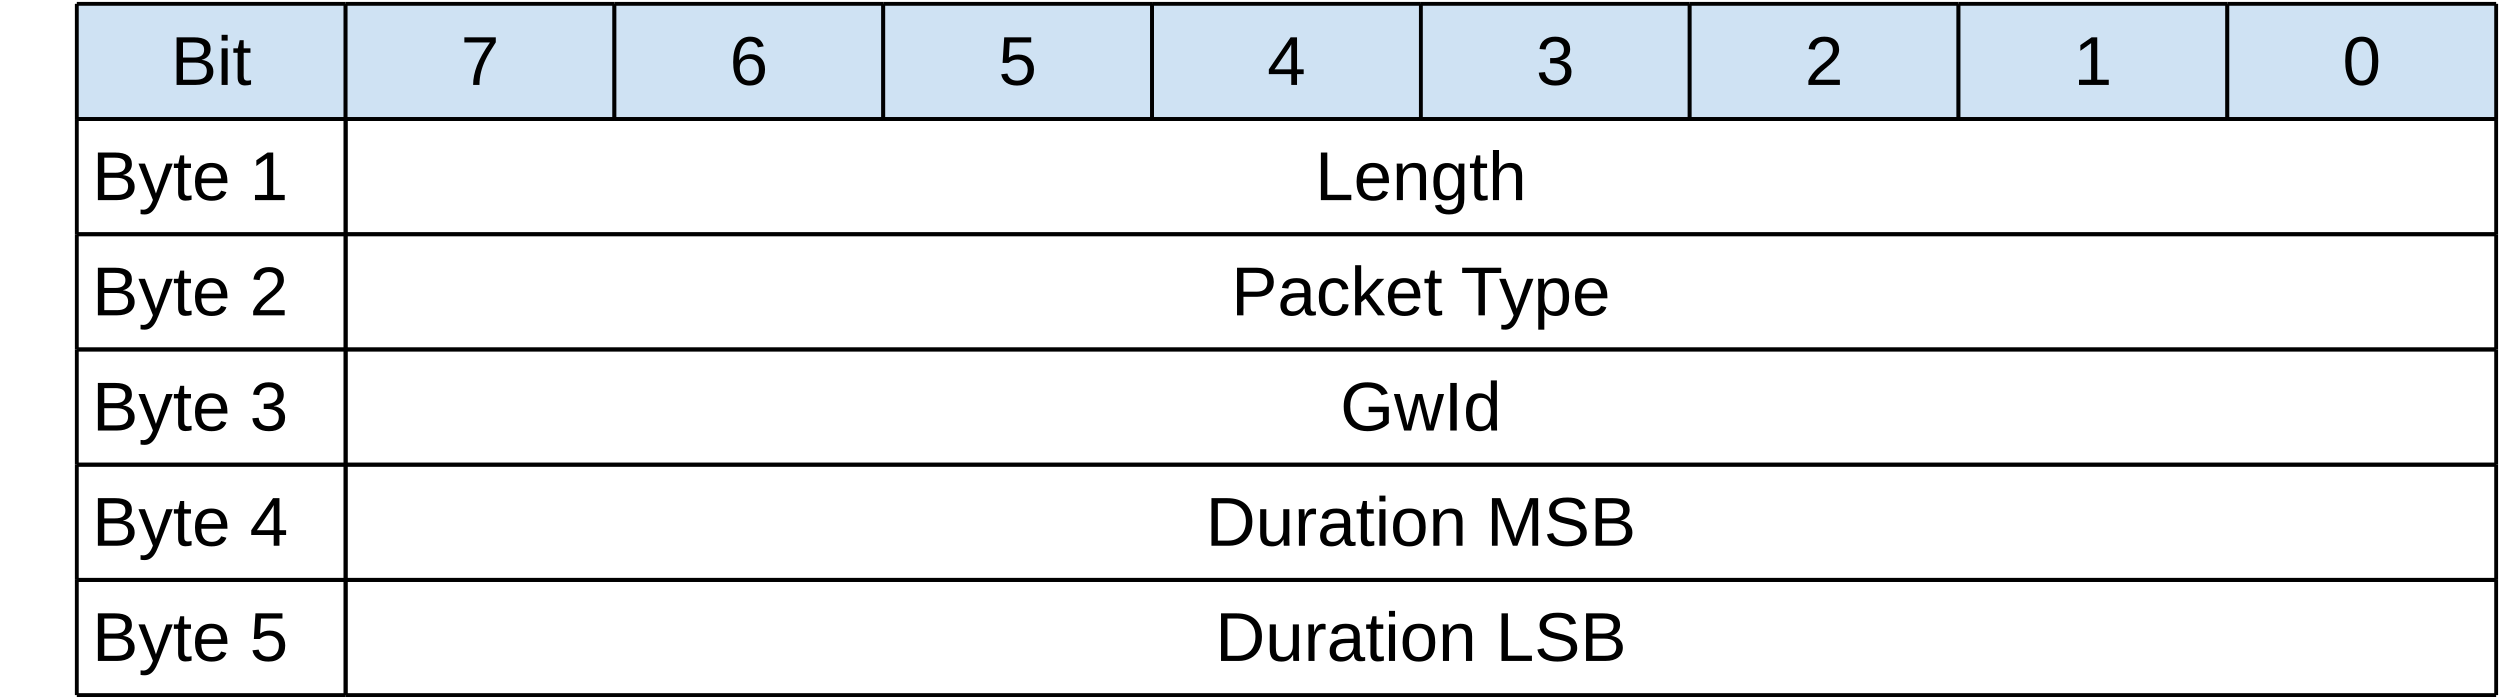
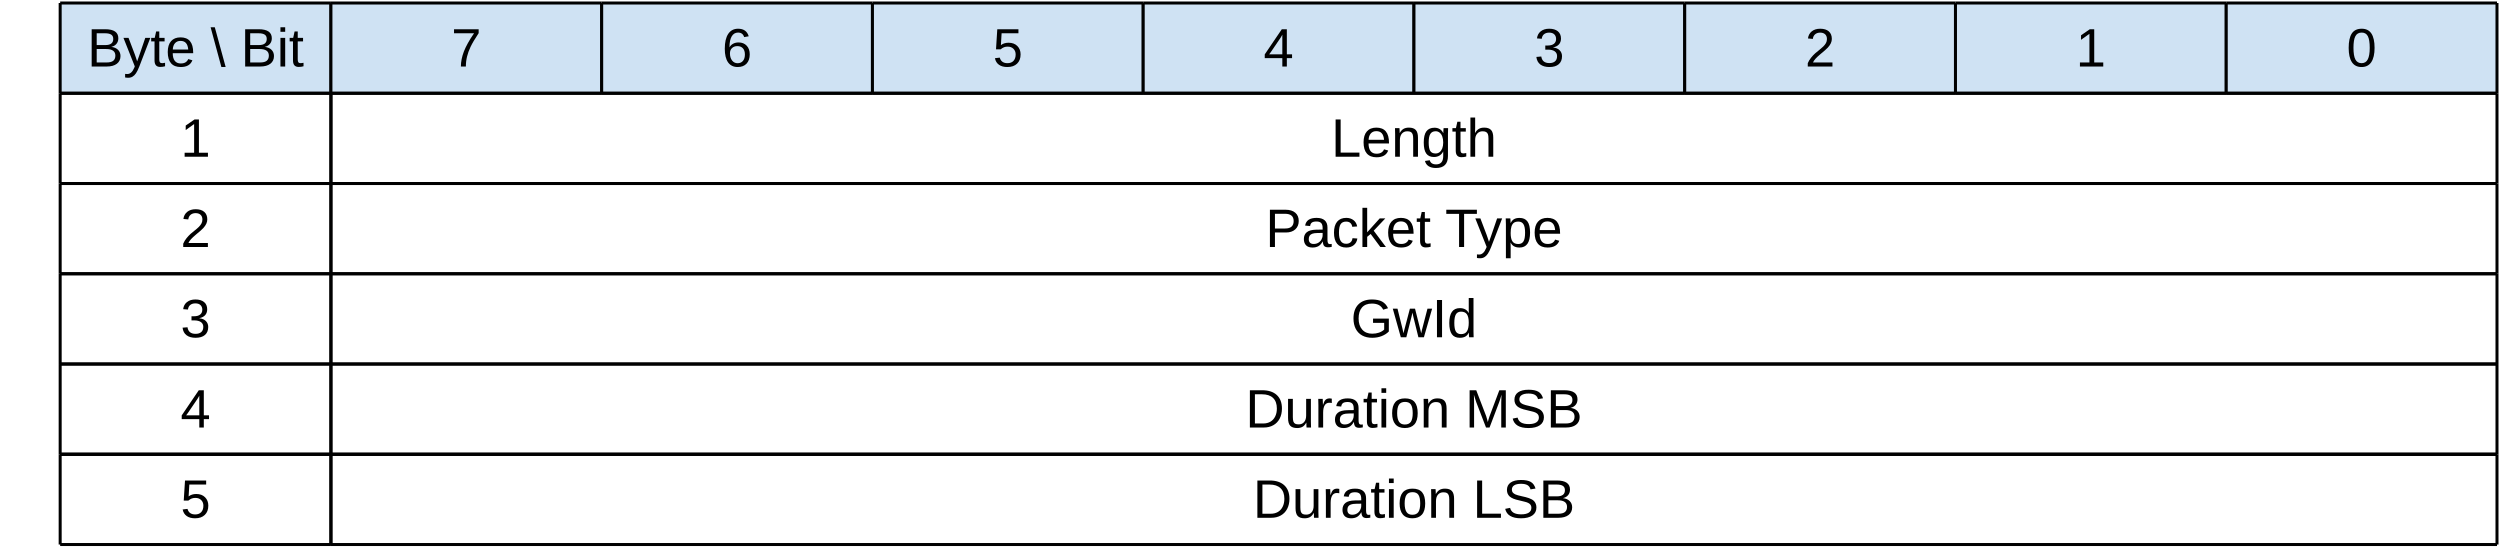
- <svg xmlns="http://www.w3.org/2000/svg" version="1.0" width="651" height="182" viewBox="0 0 651 182">
-   <rect x="20" y="1" height="30" width="70" fill="#cfe2f3" />
-   <line x1="20" y1="1" x2="90" y2="1" stroke="#000000" stroke-width="1" />
-   <line x1="20" y1="31" x2="90" y2="31" stroke="#000000" stroke-width="1" />
-   <line x1="90" y1="1" x2="90" y2="31" stroke="#000000" stroke-width="1" />
+ <svg xmlns="http://www.w3.org/2000/svg" version="1.0" width="831" height="182" viewBox="0 0 831 182">
+   <rect x="20" y="1" height="30" width="90" fill="#cfe2f3" />
+   <line x1="20" y1="1" x2="110" y2="1" stroke="#000000" stroke-width="1" />
+   <line x1="20" y1="31" x2="110" y2="31" stroke="#000000" stroke-width="1" />
+   <line x1="110" y1="1" x2="110" y2="31" stroke="#000000" stroke-width="1" />
  <line x1="20" y1="1" x2="20" y2="31" stroke="#000000" stroke-width="1" />
-   <text font-size="18" font-family="Arial" x="55" y="17" text-anchor="middle" dominant-baseline="middle">Bit</text>
-   <rect x="90" y="1" height="30" width="70" fill="#cfe2f3" />
-   <line x1="90" y1="1" x2="160" y2="1" stroke="#000000" stroke-width="1" />
-   <line x1="90" y1="31" x2="160" y2="31" stroke="#000000" stroke-width="1" />
-   <line x1="160" y1="1" x2="160" y2="31" stroke="#000000" stroke-width="1" />
-   <line x1="90" y1="1" x2="90" y2="31" stroke="#000000" stroke-width="1" />
-   <text font-size="18" font-family="Arial" x="125" y="17" text-anchor="middle" dominant-baseline="middle">7</text>
-   <rect x="160" y="1" height="30" width="70" fill="#cfe2f3" />
-   <line x1="160" y1="1" x2="230" y2="1" stroke="#000000" stroke-width="1" />
-   <line x1="160" y1="31" x2="230" y2="31" stroke="#000000" stroke-width="1" />
-   <line x1="230" y1="1" x2="230" y2="31" stroke="#000000" stroke-width="1" />
-   <line x1="160" y1="1" x2="160" y2="31" stroke="#000000" stroke-width="1" />
-   <text font-size="18" font-family="Arial" x="195" y="17" text-anchor="middle" dominant-baseline="middle">6</text>
-   <rect x="230" y="1" height="30" width="70" fill="#cfe2f3" />
-   <line x1="230" y1="1" x2="300" y2="1" stroke="#000000" stroke-width="1" />
-   <line x1="230" y1="31" x2="300" y2="31" stroke="#000000" stroke-width="1" />
-   <line x1="300" y1="1" x2="300" y2="31" stroke="#000000" stroke-width="1" />
-   <line x1="230" y1="1" x2="230" y2="31" stroke="#000000" stroke-width="1" />
-   <text font-size="18" font-family="Arial" x="265" y="17" text-anchor="middle" dominant-baseline="middle">5</text>
-   <rect x="300" y="1" height="30" width="70" fill="#cfe2f3" />
-   <line x1="300" y1="1" x2="370" y2="1" stroke="#000000" stroke-width="1" />
-   <line x1="300" y1="31" x2="370" y2="31" stroke="#000000" stroke-width="1" />
-   <line x1="370" y1="1" x2="370" y2="31" stroke="#000000" stroke-width="1" />
-   <line x1="300" y1="1" x2="300" y2="31" stroke="#000000" stroke-width="1" />
-   <text font-size="18" font-family="Arial" x="335" y="17" text-anchor="middle" dominant-baseline="middle">4</text>
-   <rect x="370" y="1" height="30" width="70" fill="#cfe2f3" />
-   <line x1="370" y1="1" x2="440" y2="1" stroke="#000000" stroke-width="1" />
-   <line x1="370" y1="31" x2="440" y2="31" stroke="#000000" stroke-width="1" />
-   <line x1="440" y1="1" x2="440" y2="31" stroke="#000000" stroke-width="1" />
-   <line x1="370" y1="1" x2="370" y2="31" stroke="#000000" stroke-width="1" />
-   <text font-size="18" font-family="Arial" x="405" y="17" text-anchor="middle" dominant-baseline="middle">3</text>
-   <rect x="440" y="1" height="30" width="70" fill="#cfe2f3" />
-   <line x1="440" y1="1" x2="510" y2="1" stroke="#000000" stroke-width="1" />
-   <line x1="440" y1="31" x2="510" y2="31" stroke="#000000" stroke-width="1" />
-   <line x1="510" y1="1" x2="510" y2="31" stroke="#000000" stroke-width="1" />
-   <line x1="440" y1="1" x2="440" y2="31" stroke="#000000" stroke-width="1" />
-   <text font-size="18" font-family="Arial" x="475" y="17" text-anchor="middle" dominant-baseline="middle">2</text>
-   <rect x="510" y="1" height="30" width="70" fill="#cfe2f3" />
-   <line x1="510" y1="1" x2="580" y2="1" stroke="#000000" stroke-width="1" />
-   <line x1="510" y1="31" x2="580" y2="31" stroke="#000000" stroke-width="1" />
-   <line x1="580" y1="1" x2="580" y2="31" stroke="#000000" stroke-width="1" />
-   <line x1="510" y1="1" x2="510" y2="31" stroke="#000000" stroke-width="1" />
-   <text font-size="18" font-family="Arial" x="545" y="17" text-anchor="middle" dominant-baseline="middle">1</text>
-   <rect x="580" y="1" height="30" width="70" fill="#cfe2f3" />
-   <line x1="580" y1="1" x2="650" y2="1" stroke="#000000" stroke-width="1" />
-   <line x1="580" y1="31" x2="650" y2="31" stroke="#000000" stroke-width="1" />
+   <text font-size="18" font-family="Arial" x="65" y="17" text-anchor="middle" dominant-baseline="middle">Byte \ Bit</text>
+   <rect x="110" y="1" height="30" width="90" fill="#cfe2f3" />
+   <line x1="110" y1="1" x2="200" y2="1" stroke="#000000" stroke-width="1" />
+   <line x1="110" y1="31" x2="200" y2="31" stroke="#000000" stroke-width="1" />
+   <line x1="200" y1="1" x2="200" y2="31" stroke="#000000" stroke-width="1" />
+   <line x1="110" y1="1" x2="110" y2="31" stroke="#000000" stroke-width="1" />
+   <text font-size="18" font-family="Arial" x="155" y="17" text-anchor="middle" dominant-baseline="middle">7</text>
+   <rect x="200" y="1" height="30" width="90" fill="#cfe2f3" />
+   <line x1="200" y1="1" x2="290" y2="1" stroke="#000000" stroke-width="1" />
+   <line x1="200" y1="31" x2="290" y2="31" stroke="#000000" stroke-width="1" />
+   <line x1="290" y1="1" x2="290" y2="31" stroke="#000000" stroke-width="1" />
+   <line x1="200" y1="1" x2="200" y2="31" stroke="#000000" stroke-width="1" />
+   <text font-size="18" font-family="Arial" x="245" y="17" text-anchor="middle" dominant-baseline="middle">6</text>
+   <rect x="290" y="1" height="30" width="90" fill="#cfe2f3" />
+   <line x1="290" y1="1" x2="380" y2="1" stroke="#000000" stroke-width="1" />
+   <line x1="290" y1="31" x2="380" y2="31" stroke="#000000" stroke-width="1" />
+   <line x1="380" y1="1" x2="380" y2="31" stroke="#000000" stroke-width="1" />
+   <line x1="290" y1="1" x2="290" y2="31" stroke="#000000" stroke-width="1" />
+   <text font-size="18" font-family="Arial" x="335" y="17" text-anchor="middle" dominant-baseline="middle">5</text>
+   <rect x="380" y="1" height="30" width="90" fill="#cfe2f3" />
+   <line x1="380" y1="1" x2="470" y2="1" stroke="#000000" stroke-width="1" />
+   <line x1="380" y1="31" x2="470" y2="31" stroke="#000000" stroke-width="1" />
+   <line x1="470" y1="1" x2="470" y2="31" stroke="#000000" stroke-width="1" />
+   <line x1="380" y1="1" x2="380" y2="31" stroke="#000000" stroke-width="1" />
+   <text font-size="18" font-family="Arial" x="425" y="17" text-anchor="middle" dominant-baseline="middle">4</text>
+   <rect x="470" y="1" height="30" width="90" fill="#cfe2f3" />
+   <line x1="470" y1="1" x2="560" y2="1" stroke="#000000" stroke-width="1" />
+   <line x1="470" y1="31" x2="560" y2="31" stroke="#000000" stroke-width="1" />
+   <line x1="560" y1="1" x2="560" y2="31" stroke="#000000" stroke-width="1" />
+   <line x1="470" y1="1" x2="470" y2="31" stroke="#000000" stroke-width="1" />
+   <text font-size="18" font-family="Arial" x="515" y="17" text-anchor="middle" dominant-baseline="middle">3</text>
+   <rect x="560" y="1" height="30" width="90" fill="#cfe2f3" />
+   <line x1="560" y1="1" x2="650" y2="1" stroke="#000000" stroke-width="1" />
+   <line x1="560" y1="31" x2="650" y2="31" stroke="#000000" stroke-width="1" />
  <line x1="650" y1="1" x2="650" y2="31" stroke="#000000" stroke-width="1" />
-   <line x1="580" y1="1" x2="580" y2="31" stroke="#000000" stroke-width="1" />
-   <text font-size="18" font-family="Arial" x="615" y="17" text-anchor="middle" dominant-baseline="middle">0</text>
+   <line x1="560" y1="1" x2="560" y2="31" stroke="#000000" stroke-width="1" />
+   <text font-size="18" font-family="Arial" x="605" y="17" text-anchor="middle" dominant-baseline="middle">2</text>
+   <rect x="650" y="1" height="30" width="90" fill="#cfe2f3" />
+   <line x1="650" y1="1" x2="740" y2="1" stroke="#000000" stroke-width="1" />
+   <line x1="650" y1="31" x2="740" y2="31" stroke="#000000" stroke-width="1" />
+   <line x1="740" y1="1" x2="740" y2="31" stroke="#000000" stroke-width="1" />
+   <line x1="650" y1="1" x2="650" y2="31" stroke="#000000" stroke-width="1" />
+   <text font-size="18" font-family="Arial" x="695" y="17" text-anchor="middle" dominant-baseline="middle">1</text>
+   <rect x="740" y="1" height="30" width="90" fill="#cfe2f3" />
+   <line x1="740" y1="1" x2="830" y2="1" stroke="#000000" stroke-width="1" />
+   <line x1="740" y1="31" x2="830" y2="31" stroke="#000000" stroke-width="1" />
+   <line x1="830" y1="1" x2="830" y2="31" stroke="#000000" stroke-width="1" />
+   <line x1="740" y1="1" x2="740" y2="31" stroke="#000000" stroke-width="1" />
+   <text font-size="18" font-family="Arial" x="785" y="17" text-anchor="middle" dominant-baseline="middle">0</text>
  <text font-size="18" font-family="Arial" x="15" y="16" text-anchor="end"> </text>
  <text font-size="18" font-family="Arial" x="15" y="46" text-anchor="end"> </text>
-   <line x1="20" y1="31" x2="90" y2="31" stroke="#000000" stroke-width="1" />
-   <line x1="20" y1="61" x2="90" y2="61" stroke="#000000" stroke-width="1" />
-   <line x1="90" y1="31" x2="90" y2="61" stroke="#000000" stroke-width="1" />
+   <line x1="20" y1="31" x2="110" y2="31" stroke="#000000" stroke-width="1" />
+   <line x1="20" y1="61" x2="110" y2="61" stroke="#000000" stroke-width="1" />
+   <line x1="110" y1="31" x2="110" y2="61" stroke="#000000" stroke-width="1" />
  <line x1="20" y1="31" x2="20" y2="61" stroke="#000000" stroke-width="1" />
-   <text font-size="18" font-family="Arial" x="24" y="47" text-anchor="start" dominant-baseline="middle">Byte 1</text>
-   <line x1="90" y1="31" x2="650" y2="31" stroke="#000000" stroke-width="1" />
-   <line x1="90" y1="61" x2="650" y2="61" stroke="#000000" stroke-width="1" />
-   <line x1="650" y1="31" x2="650" y2="61" stroke="#000000" stroke-width="1" />
-   <line x1="90" y1="31" x2="90" y2="61" stroke="#000000" stroke-width="1" />
-   <text font-size="18" font-family="Arial" x="370" y="47" text-anchor="middle" dominant-baseline="middle">Length</text>
+   <text font-size="18" font-family="Arial" x="65" y="47" text-anchor="middle" dominant-baseline="middle">1</text>
+   <line x1="110" y1="31" x2="830" y2="31" stroke="#000000" stroke-width="1" />
+   <line x1="110" y1="61" x2="830" y2="61" stroke="#000000" stroke-width="1" />
+   <line x1="830" y1="31" x2="830" y2="61" stroke="#000000" stroke-width="1" />
+   <line x1="110" y1="31" x2="110" y2="61" stroke="#000000" stroke-width="1" />
+   <text font-size="18" font-family="Arial" x="470" y="47" text-anchor="middle" dominant-baseline="middle">Length</text>
  <text font-size="18" font-family="Arial" x="15" y="76" text-anchor="end"> </text>
-   <line x1="20" y1="61" x2="90" y2="61" stroke="#000000" stroke-width="1" />
-   <line x1="20" y1="91" x2="90" y2="91" stroke="#000000" stroke-width="1" />
-   <line x1="90" y1="61" x2="90" y2="91" stroke="#000000" stroke-width="1" />
+   <line x1="20" y1="61" x2="110" y2="61" stroke="#000000" stroke-width="1" />
+   <line x1="20" y1="91" x2="110" y2="91" stroke="#000000" stroke-width="1" />
+   <line x1="110" y1="61" x2="110" y2="91" stroke="#000000" stroke-width="1" />
  <line x1="20" y1="61" x2="20" y2="91" stroke="#000000" stroke-width="1" />
-   <text font-size="18" font-family="Arial" x="24" y="77" text-anchor="start" dominant-baseline="middle">Byte 2</text>
-   <line x1="90" y1="61" x2="650" y2="61" stroke="#000000" stroke-width="1" />
-   <line x1="90" y1="91" x2="650" y2="91" stroke="#000000" stroke-width="1" />
-   <line x1="650" y1="61" x2="650" y2="91" stroke="#000000" stroke-width="1" />
-   <line x1="90" y1="61" x2="90" y2="91" stroke="#000000" stroke-width="1" />
-   <text font-size="18" font-family="Arial" x="370" y="77" text-anchor="middle" dominant-baseline="middle">Packet Type</text>
+   <text font-size="18" font-family="Arial" x="65" y="77" text-anchor="middle" dominant-baseline="middle">2</text>
+   <line x1="110" y1="61" x2="830" y2="61" stroke="#000000" stroke-width="1" />
+   <line x1="110" y1="91" x2="830" y2="91" stroke="#000000" stroke-width="1" />
+   <line x1="830" y1="61" x2="830" y2="91" stroke="#000000" stroke-width="1" />
+   <line x1="110" y1="61" x2="110" y2="91" stroke="#000000" stroke-width="1" />
+   <text font-size="18" font-family="Arial" x="470" y="77" text-anchor="middle" dominant-baseline="middle">Packet Type</text>
  <text font-size="18" font-family="Arial" x="15" y="106" text-anchor="end"> </text>
-   <line x1="20" y1="91" x2="90" y2="91" stroke="#000000" stroke-width="1" />
-   <line x1="20" y1="121" x2="90" y2="121" stroke="#000000" stroke-width="1" />
-   <line x1="90" y1="91" x2="90" y2="121" stroke="#000000" stroke-width="1" />
+   <line x1="20" y1="91" x2="110" y2="91" stroke="#000000" stroke-width="1" />
+   <line x1="20" y1="121" x2="110" y2="121" stroke="#000000" stroke-width="1" />
+   <line x1="110" y1="91" x2="110" y2="121" stroke="#000000" stroke-width="1" />
  <line x1="20" y1="91" x2="20" y2="121" stroke="#000000" stroke-width="1" />
-   <text font-size="18" font-family="Arial" x="24" y="107" text-anchor="start" dominant-baseline="middle">Byte 3</text>
-   <line x1="90" y1="91" x2="650" y2="91" stroke="#000000" stroke-width="1" />
-   <line x1="90" y1="121" x2="650" y2="121" stroke="#000000" stroke-width="1" />
-   <line x1="650" y1="91" x2="650" y2="121" stroke="#000000" stroke-width="1" />
-   <line x1="90" y1="91" x2="90" y2="121" stroke="#000000" stroke-width="1" />
-   <text font-size="18" font-family="Arial" x="370" y="107" text-anchor="middle" dominant-baseline="middle">GwId</text>
+   <text font-size="18" font-family="Arial" x="65" y="107" text-anchor="middle" dominant-baseline="middle">3</text>
+   <line x1="110" y1="91" x2="830" y2="91" stroke="#000000" stroke-width="1" />
+   <line x1="110" y1="121" x2="830" y2="121" stroke="#000000" stroke-width="1" />
+   <line x1="830" y1="91" x2="830" y2="121" stroke="#000000" stroke-width="1" />
+   <line x1="110" y1="91" x2="110" y2="121" stroke="#000000" stroke-width="1" />
+   <text font-size="18" font-family="Arial" x="470" y="107" text-anchor="middle" dominant-baseline="middle">GwId</text>
  <text font-size="18" font-family="Arial" x="15" y="136" text-anchor="end"> </text>
-   <line x1="20" y1="121" x2="90" y2="121" stroke="#000000" stroke-width="1" />
-   <line x1="20" y1="151" x2="90" y2="151" stroke="#000000" stroke-width="1" />
-   <line x1="90" y1="121" x2="90" y2="151" stroke="#000000" stroke-width="1" />
+   <line x1="20" y1="121" x2="110" y2="121" stroke="#000000" stroke-width="1" />
+   <line x1="20" y1="151" x2="110" y2="151" stroke="#000000" stroke-width="1" />
+   <line x1="110" y1="121" x2="110" y2="151" stroke="#000000" stroke-width="1" />
  <line x1="20" y1="121" x2="20" y2="151" stroke="#000000" stroke-width="1" />
-   <text font-size="18" font-family="Arial" x="24" y="137" text-anchor="start" dominant-baseline="middle">Byte 4</text>
-   <line x1="90" y1="121" x2="650" y2="121" stroke="#000000" stroke-width="1" />
-   <line x1="90" y1="151" x2="650" y2="151" stroke="#000000" stroke-width="1" />
-   <line x1="650" y1="121" x2="650" y2="151" stroke="#000000" stroke-width="1" />
-   <line x1="90" y1="121" x2="90" y2="151" stroke="#000000" stroke-width="1" />
-   <text font-size="18" font-family="Arial" x="370" y="137" text-anchor="middle" dominant-baseline="middle">Duration MSB</text>
+   <text font-size="18" font-family="Arial" x="65" y="137" text-anchor="middle" dominant-baseline="middle">4</text>
+   <line x1="110" y1="121" x2="830" y2="121" stroke="#000000" stroke-width="1" />
+   <line x1="110" y1="151" x2="830" y2="151" stroke="#000000" stroke-width="1" />
+   <line x1="830" y1="121" x2="830" y2="151" stroke="#000000" stroke-width="1" />
+   <line x1="110" y1="121" x2="110" y2="151" stroke="#000000" stroke-width="1" />
+   <text font-size="18" font-family="Arial" x="470" y="137" text-anchor="middle" dominant-baseline="middle">Duration MSB</text>
  <text font-size="18" font-family="Arial" x="15" y="166" text-anchor="end"> </text>
-   <line x1="20" y1="151" x2="90" y2="151" stroke="#000000" stroke-width="1" />
-   <line x1="20" y1="181" x2="90" y2="181" stroke="#000000" stroke-width="1" />
-   <line x1="90" y1="151" x2="90" y2="181" stroke="#000000" stroke-width="1" />
+   <line x1="20" y1="151" x2="110" y2="151" stroke="#000000" stroke-width="1" />
+   <line x1="20" y1="181" x2="110" y2="181" stroke="#000000" stroke-width="1" />
+   <line x1="110" y1="151" x2="110" y2="181" stroke="#000000" stroke-width="1" />
  <line x1="20" y1="151" x2="20" y2="181" stroke="#000000" stroke-width="1" />
-   <text font-size="18" font-family="Arial" x="24" y="167" text-anchor="start" dominant-baseline="middle">Byte 5</text>
-   <line x1="90" y1="151" x2="650" y2="151" stroke="#000000" stroke-width="1" />
-   <line x1="90" y1="181" x2="650" y2="181" stroke="#000000" stroke-width="1" />
-   <line x1="650" y1="151" x2="650" y2="181" stroke="#000000" stroke-width="1" />
-   <line x1="90" y1="151" x2="90" y2="181" stroke="#000000" stroke-width="1" />
-   <text font-size="18" font-family="Arial" x="370" y="167" text-anchor="middle" dominant-baseline="middle">Duration LSB</text>
-   <line x1="20" y1="151" x2="650" y2="151" stroke="#000000" stroke-width="1" />
+   <text font-size="18" font-family="Arial" x="65" y="167" text-anchor="middle" dominant-baseline="middle">5</text>
+   <line x1="110" y1="151" x2="830" y2="151" stroke="#000000" stroke-width="1" />
+   <line x1="110" y1="181" x2="830" y2="181" stroke="#000000" stroke-width="1" />
+   <line x1="830" y1="151" x2="830" y2="181" stroke="#000000" stroke-width="1" />
+   <line x1="110" y1="151" x2="110" y2="181" stroke="#000000" stroke-width="1" />
+   <text font-size="18" font-family="Arial" x="470" y="167" text-anchor="middle" dominant-baseline="middle">Duration LSB</text>
+   <line x1="20" y1="151" x2="830" y2="151" stroke="#000000" stroke-width="1" />
</svg>
